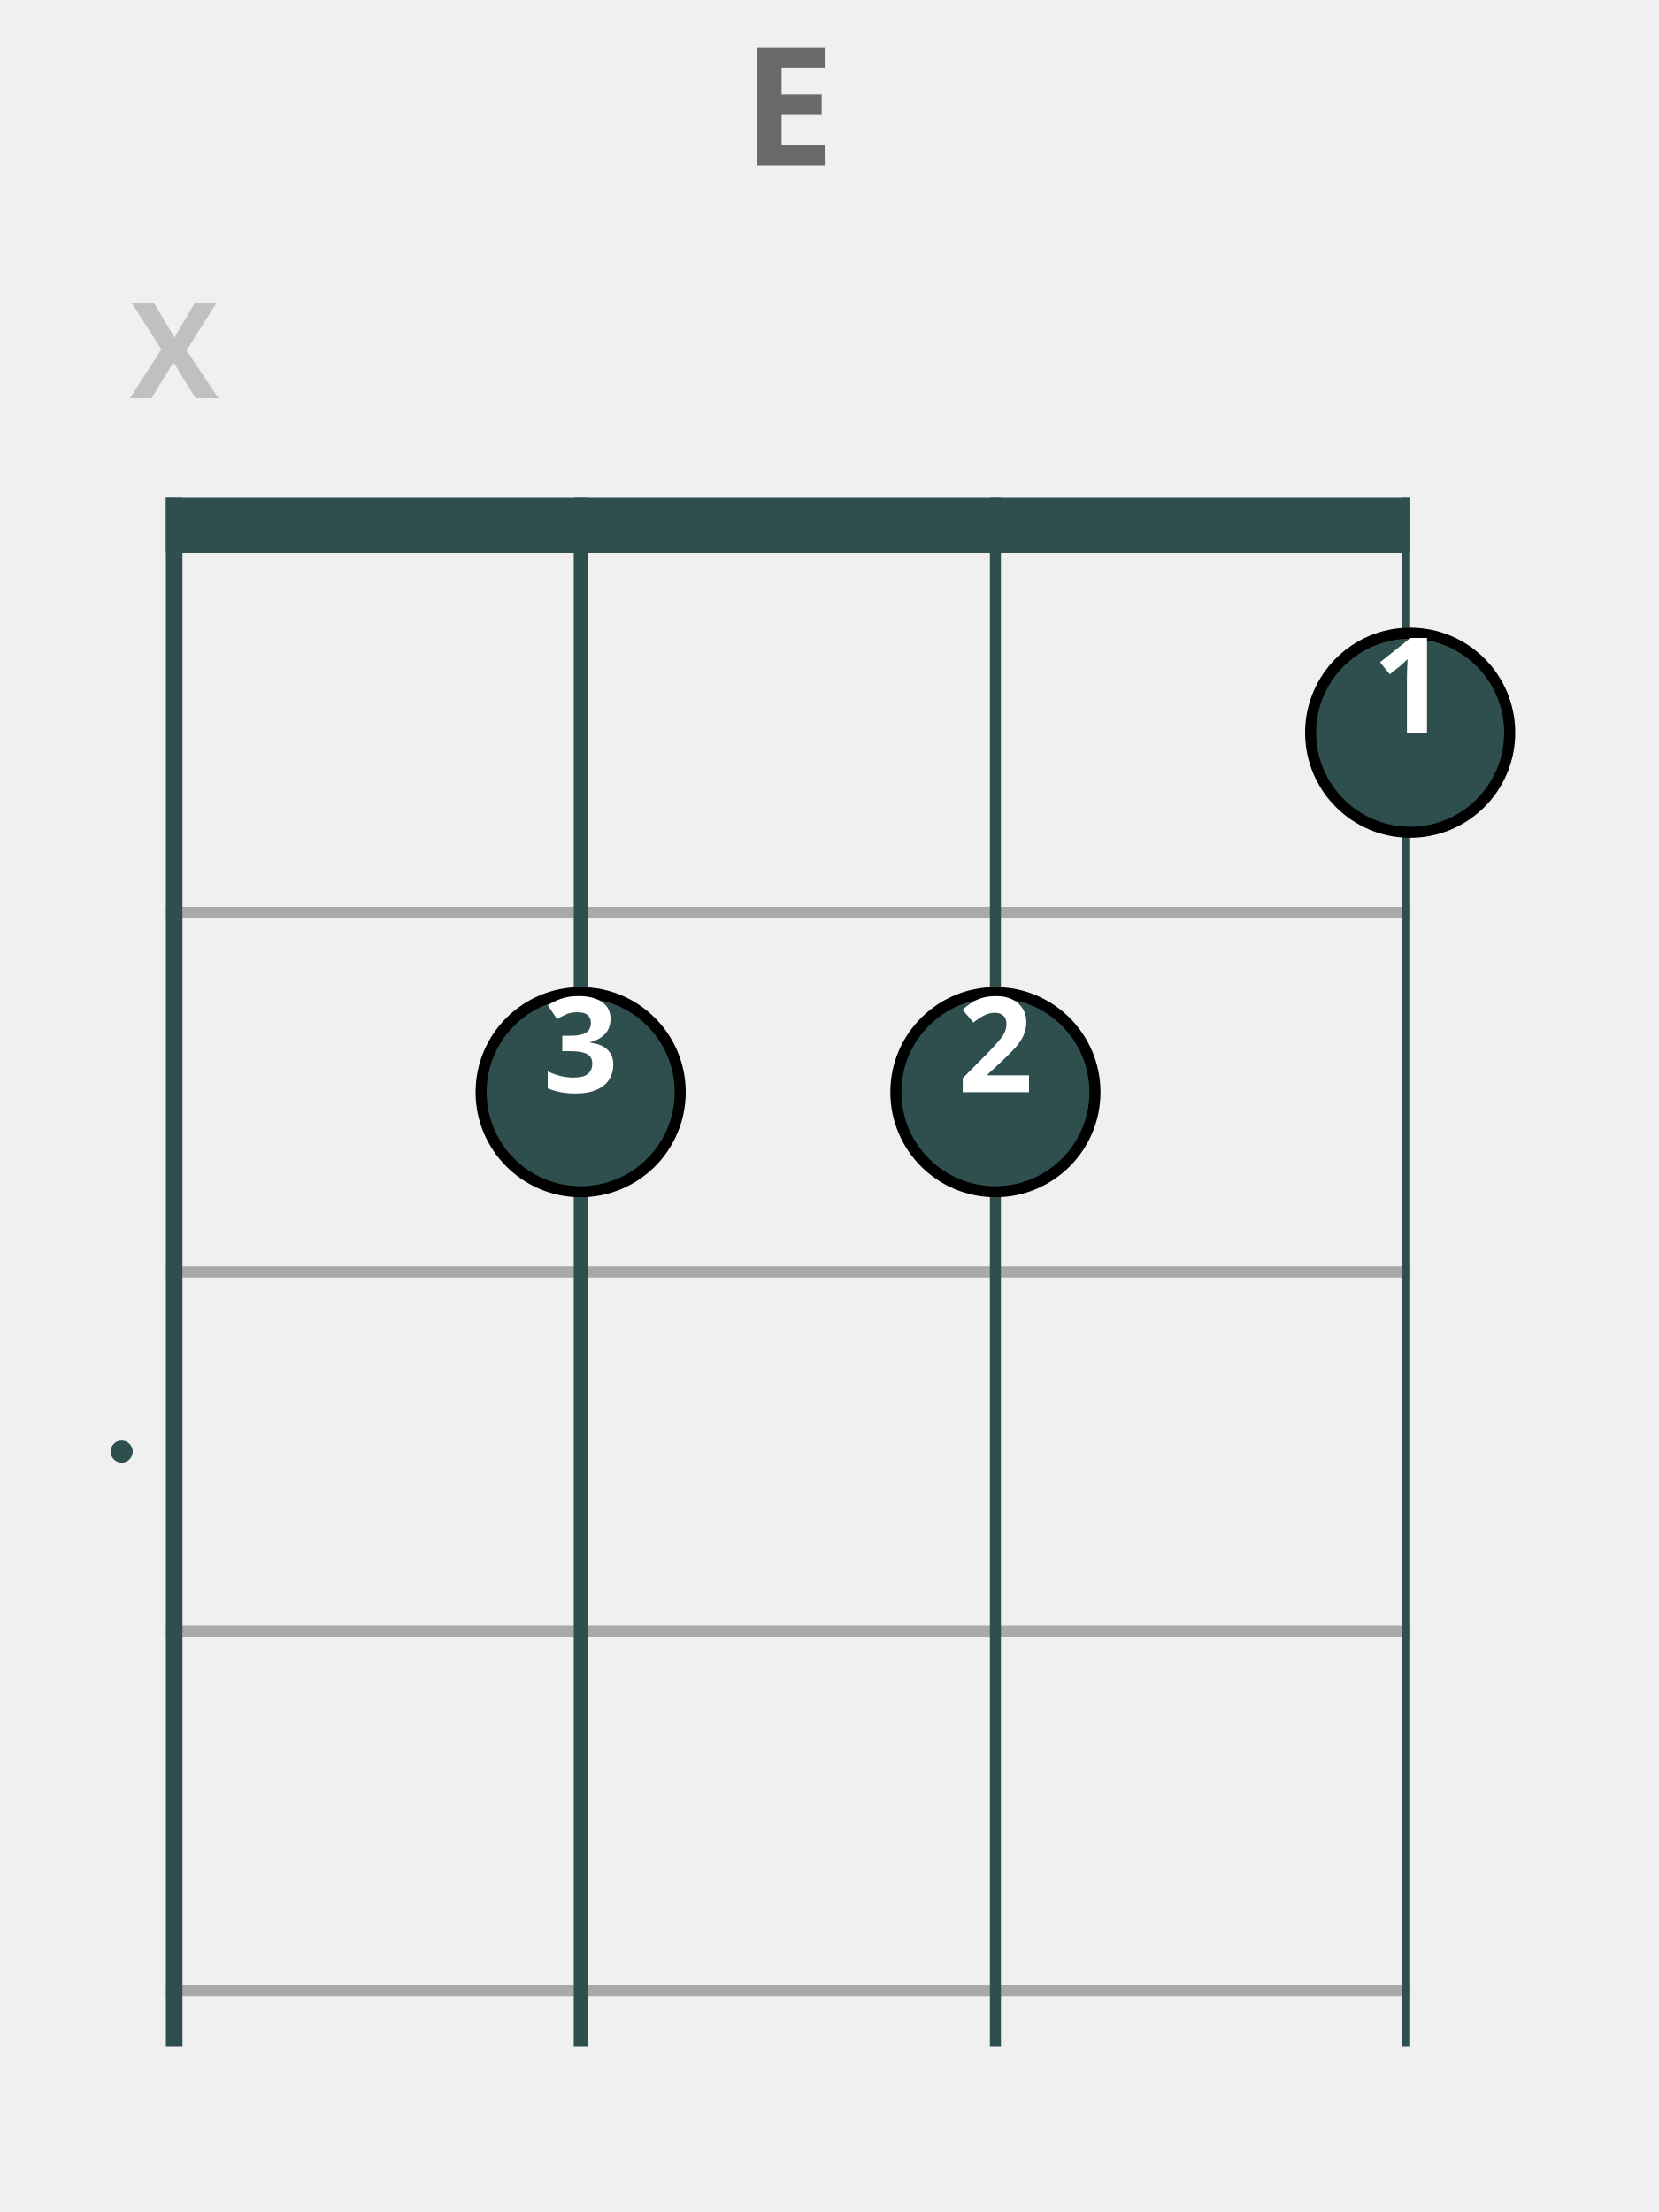
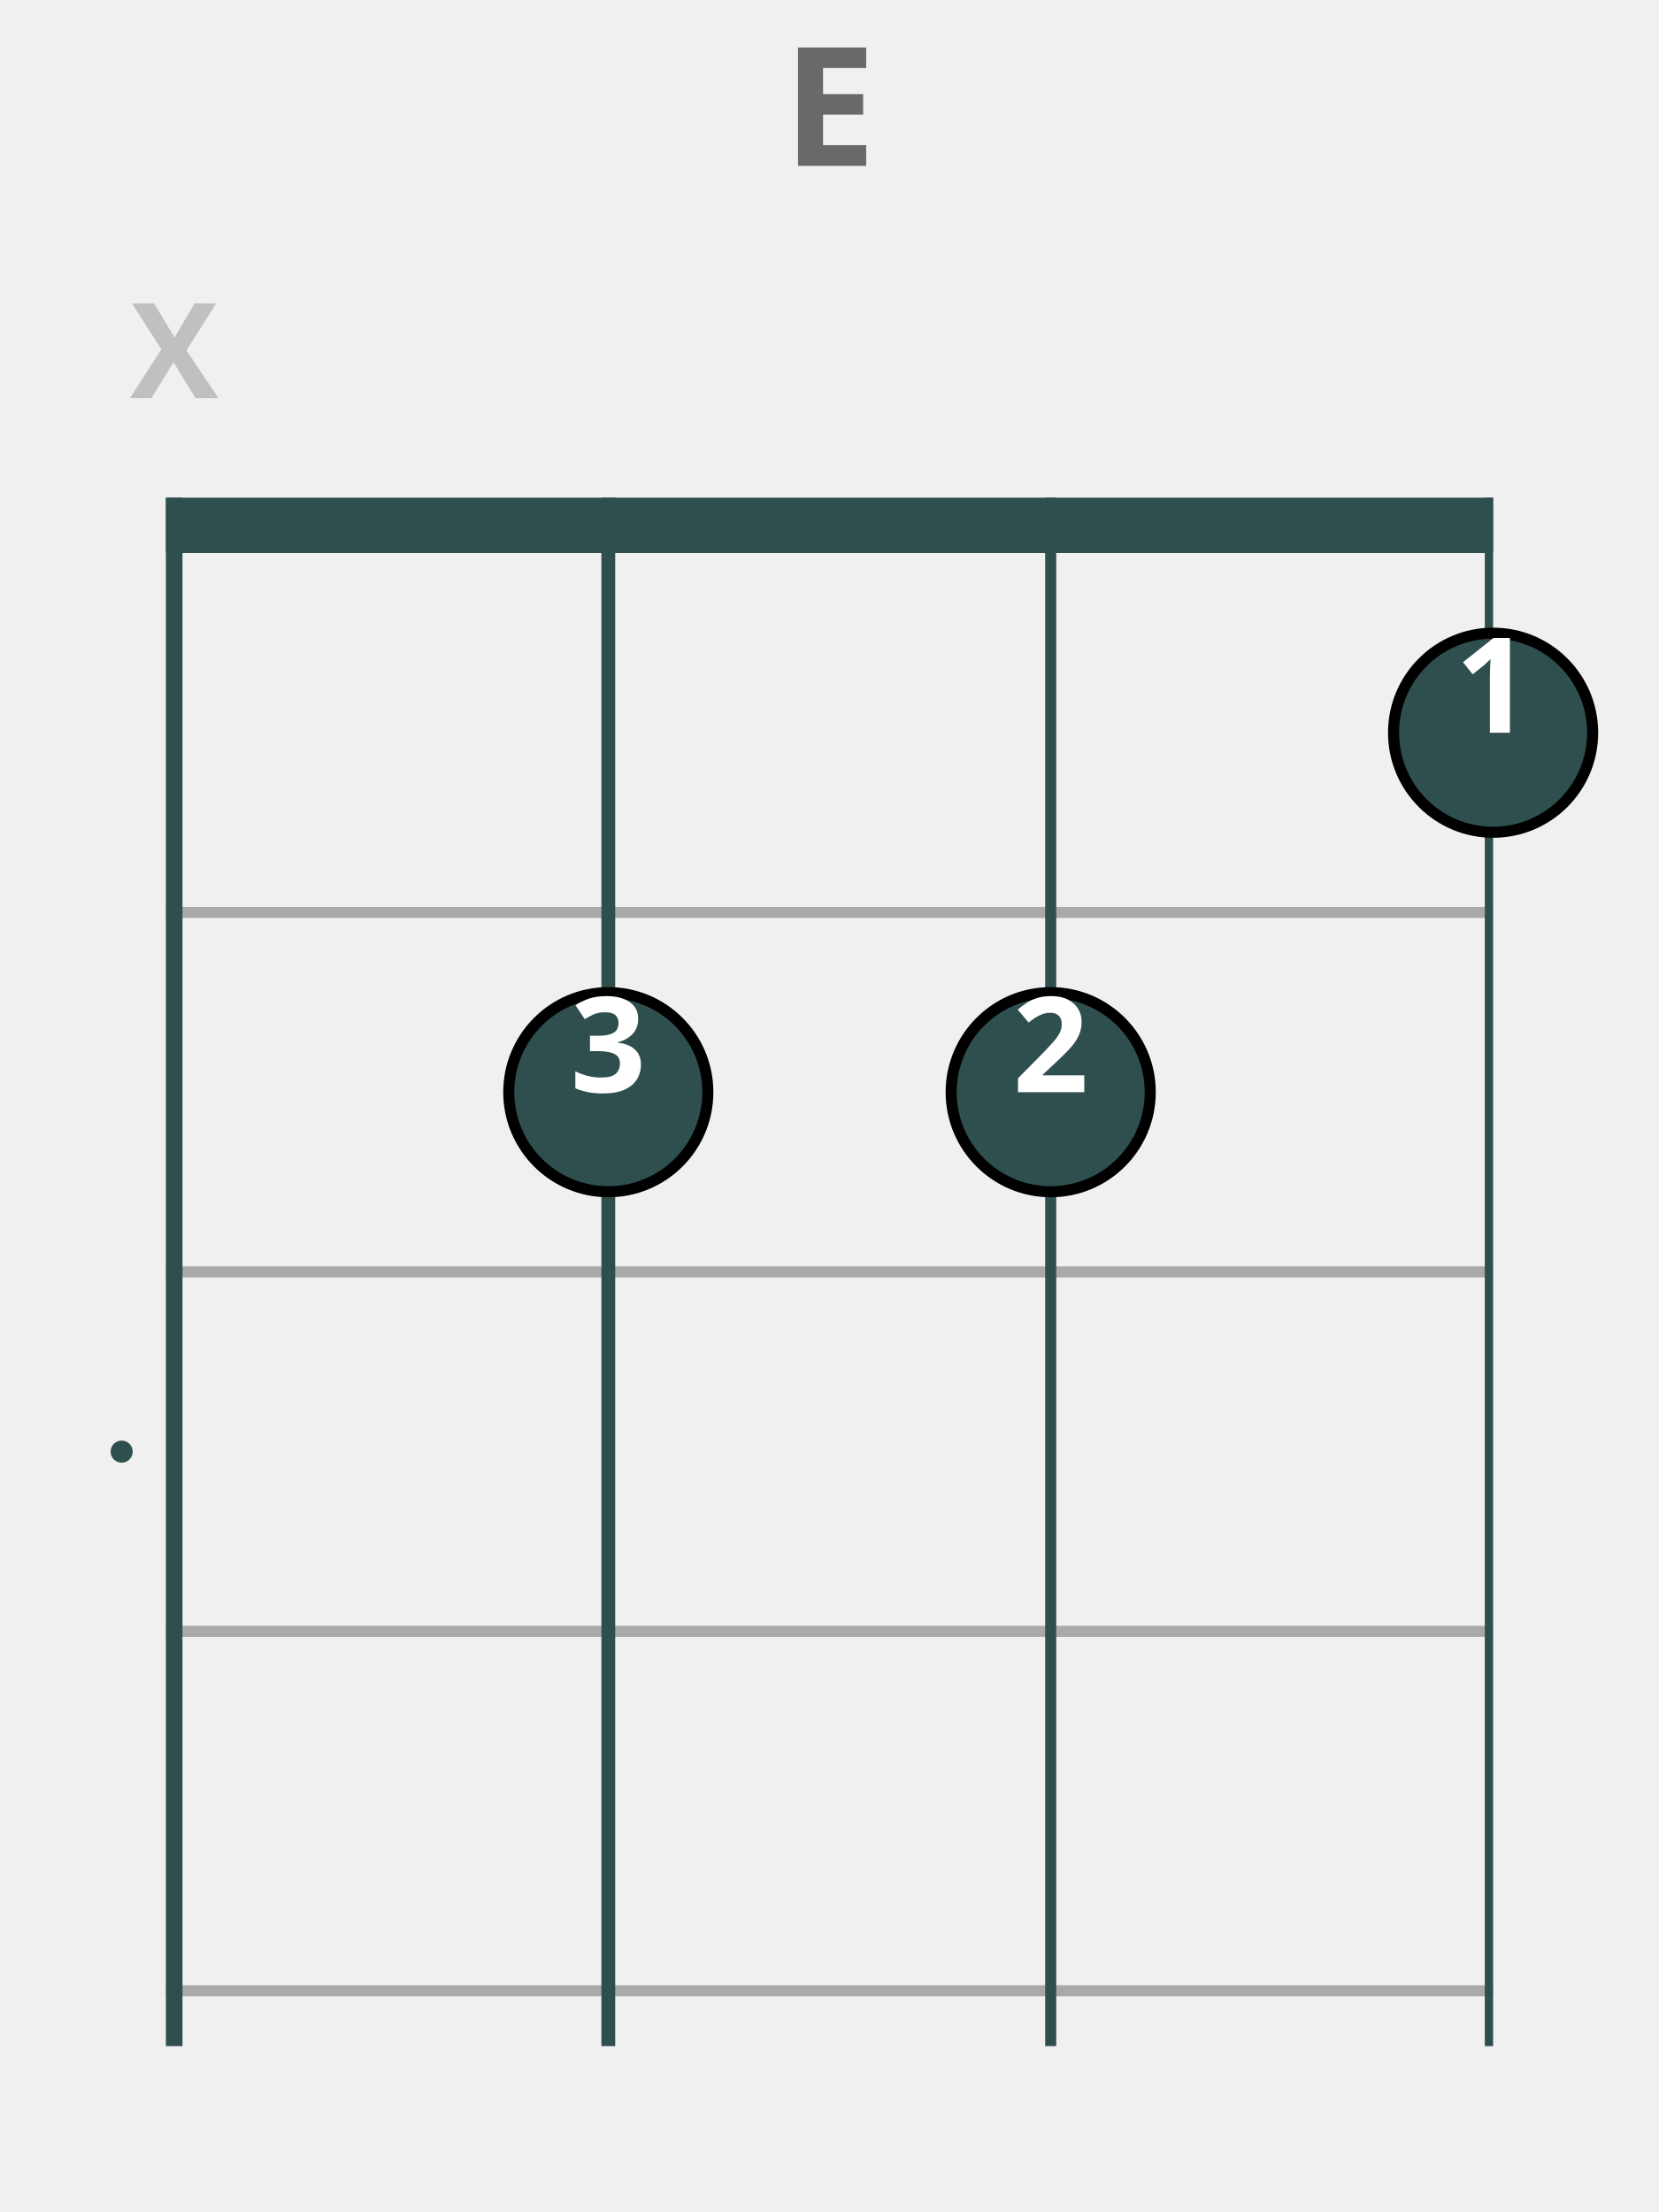
<svg xmlns="http://www.w3.org/2000/svg" baseProfile="full" height="400" version="1.1" width="300">
  <defs />
-   <line stroke="darkgray" stroke-width="2" x1="30" x2="255.0" y1="165.0" y2="165.0" />
-   <line stroke="darkgray" stroke-width="2" x1="30" x2="255.0" y1="230.0" y2="230.0" />
-   <line stroke="darkgray" stroke-width="2" x1="30" x2="255.0" y1="295.0" y2="295.0" />
-   <line stroke="darkgray" stroke-width="2" x1="30" x2="255.0" y1="360.0" y2="360.0" />
+   <line stroke="darkgray" stroke-width="2" x1="30" x2="270" y1="165.0" y2="165.0" />
+   <line stroke="darkgray" stroke-width="2" x1="30" x2="270" y1="230.0" y2="230.0" />
+   <line stroke="darkgray" stroke-width="2" x1="30" x2="270" y1="295.0" y2="295.0" />
+   <line stroke="darkgray" stroke-width="2" x1="30" x2="270" y1="360.0" y2="360.0" />
  <circle cx="22" cy="262.5" fill="darkslategray" r="2" />
  <line stroke="darkslategray" stroke-width="3.0" x1="31.5" x2="31.5" y1="90" y2="370" />
  <text alignment-baseline="middle" fill="silver" font-family="Verdana" font-size="24" font-weight="bold" text-anchor="middle" x="31.5" y="72.0">X</text>
-   <line stroke="darkslategray" stroke-width="2.5" x1="105.0" x2="105.0" y1="90" y2="370" />
-   <line stroke="darkslategray" stroke-width="2.0" x1="180.0" x2="180.0" y1="90" y2="370" />
-   <line stroke="darkslategray" stroke-width="1.5" x1="254.25" x2="254.25" y1="90" y2="370" />
-   <line stroke="darkslategray" stroke-width="10" x1="30" x2="255.0" y1="95.0" y2="95.0" />
-   <circle cx="105.0" cy="197.5" fill="darkslategray" r="18" stroke="black" stroke-width="2" />
-   <text alignment-baseline="central" fill="white" font-family="Verdana" font-size="24" font-weight="bold" text-anchor="middle" x="105.0" y="197.5">3</text>
-   <circle cx="180.0" cy="197.5" fill="darkslategray" r="18" stroke="black" stroke-width="2" />
-   <text alignment-baseline="central" fill="white" font-family="Verdana" font-size="24" font-weight="bold" text-anchor="middle" x="180.0" y="197.5">2</text>
-   <circle cx="255.0" cy="132.5" fill="darkslategray" r="18" stroke="black" stroke-width="2" />
-   <text alignment-baseline="central" fill="white" font-family="Verdana" font-size="24" font-weight="bold" text-anchor="middle" x="255.0" y="132.5">1</text>
-   <text alignment-baseline="central" fill="dimgray" font-family="Verdana" font-size="30" font-weight="bold" text-anchor="middle" x="142.5" y="30">E</text>
+   <line stroke="darkslategray" stroke-width="2.5" x1="110.0" x2="110.0" y1="90" y2="370" />
+   <line stroke="darkslategray" stroke-width="2.0" x1="190.0" x2="190.0" y1="90" y2="370" />
+   <line stroke="darkslategray" stroke-width="1.5" x1="269.25" x2="269.25" y1="90" y2="370" />
+   <line stroke="darkslategray" stroke-width="10" x1="30" x2="270" y1="95.0" y2="95.0" />
+   <circle cx="110.0" cy="197.5" fill="darkslategray" r="18" stroke="black" stroke-width="2" />
+   <text alignment-baseline="central" fill="white" font-family="Verdana" font-size="24" font-weight="bold" text-anchor="middle" x="110.0" y="197.5">3</text>
+   <circle cx="190.0" cy="197.5" fill="darkslategray" r="18" stroke="black" stroke-width="2" />
+   <text alignment-baseline="central" fill="white" font-family="Verdana" font-size="24" font-weight="bold" text-anchor="middle" x="190.0" y="197.5">2</text>
+   <circle cx="270.0" cy="132.5" fill="darkslategray" r="18" stroke="black" stroke-width="2" />
+   <text alignment-baseline="central" fill="white" font-family="Verdana" font-size="24" font-weight="bold" text-anchor="middle" x="270.0" y="132.5">1</text>
+   <text alignment-baseline="central" fill="dimgray" font-family="Verdana" font-size="30" font-weight="bold" text-anchor="middle" x="150.0" y="30">E</text>
</svg>
